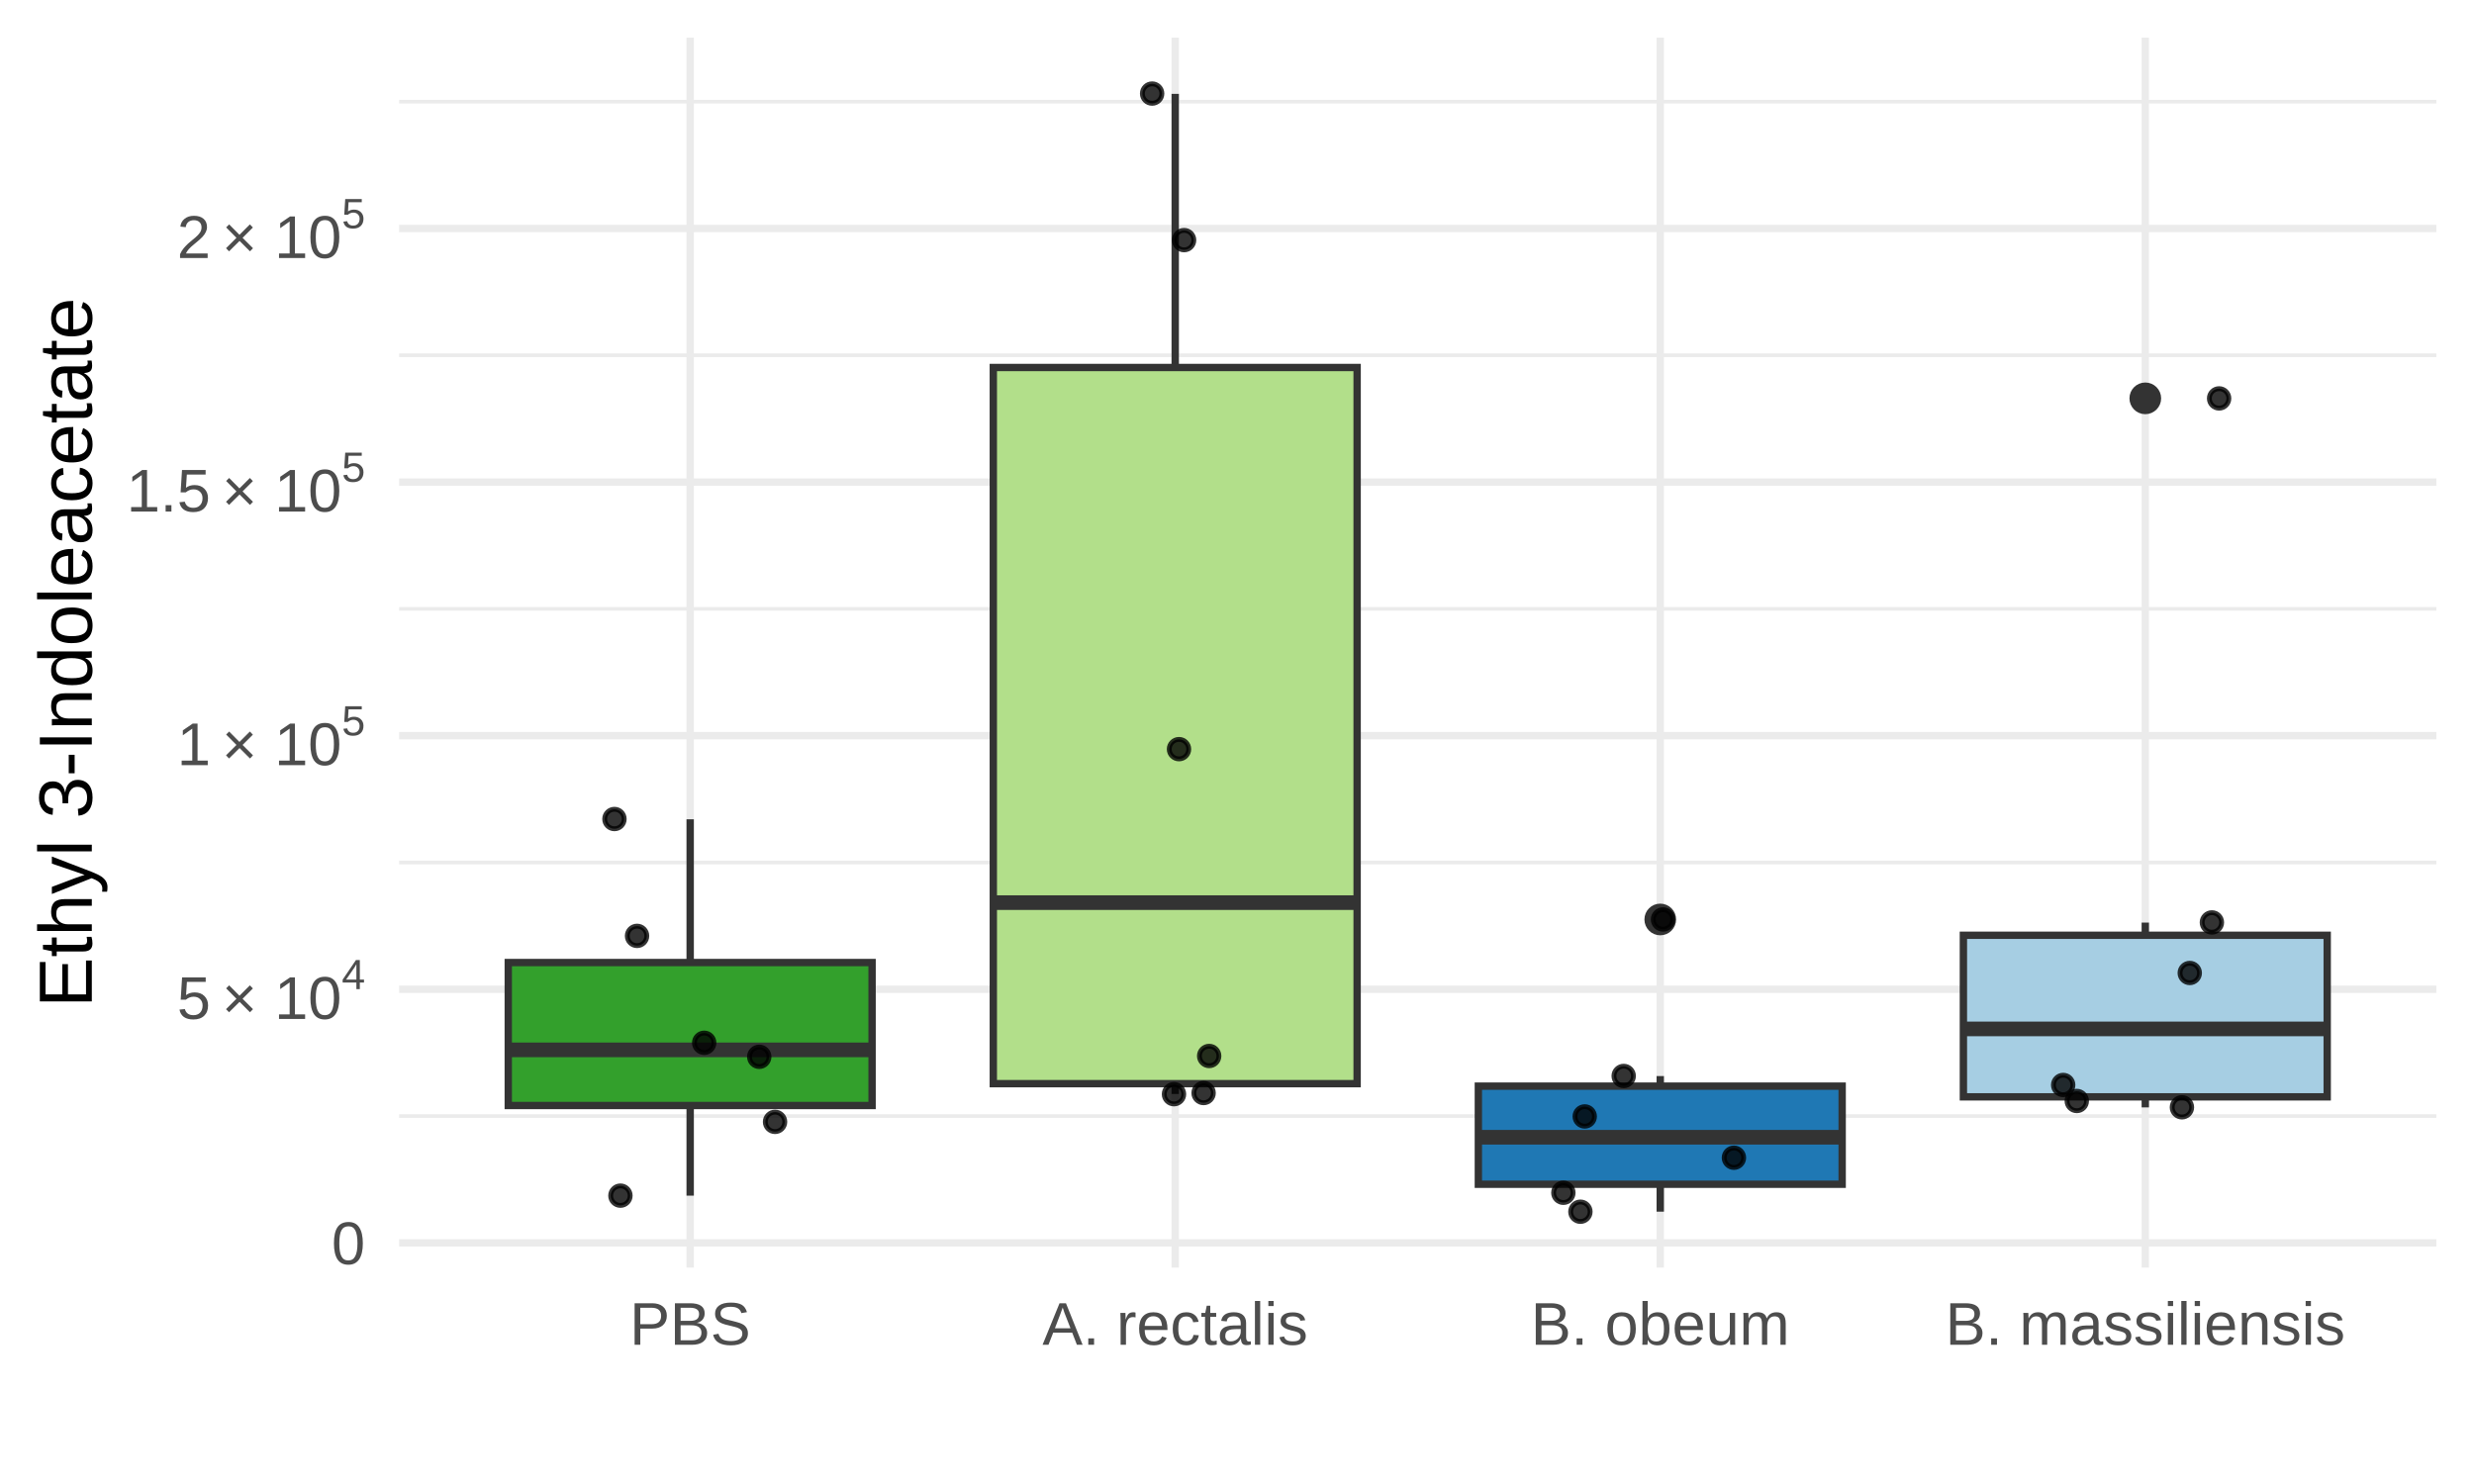
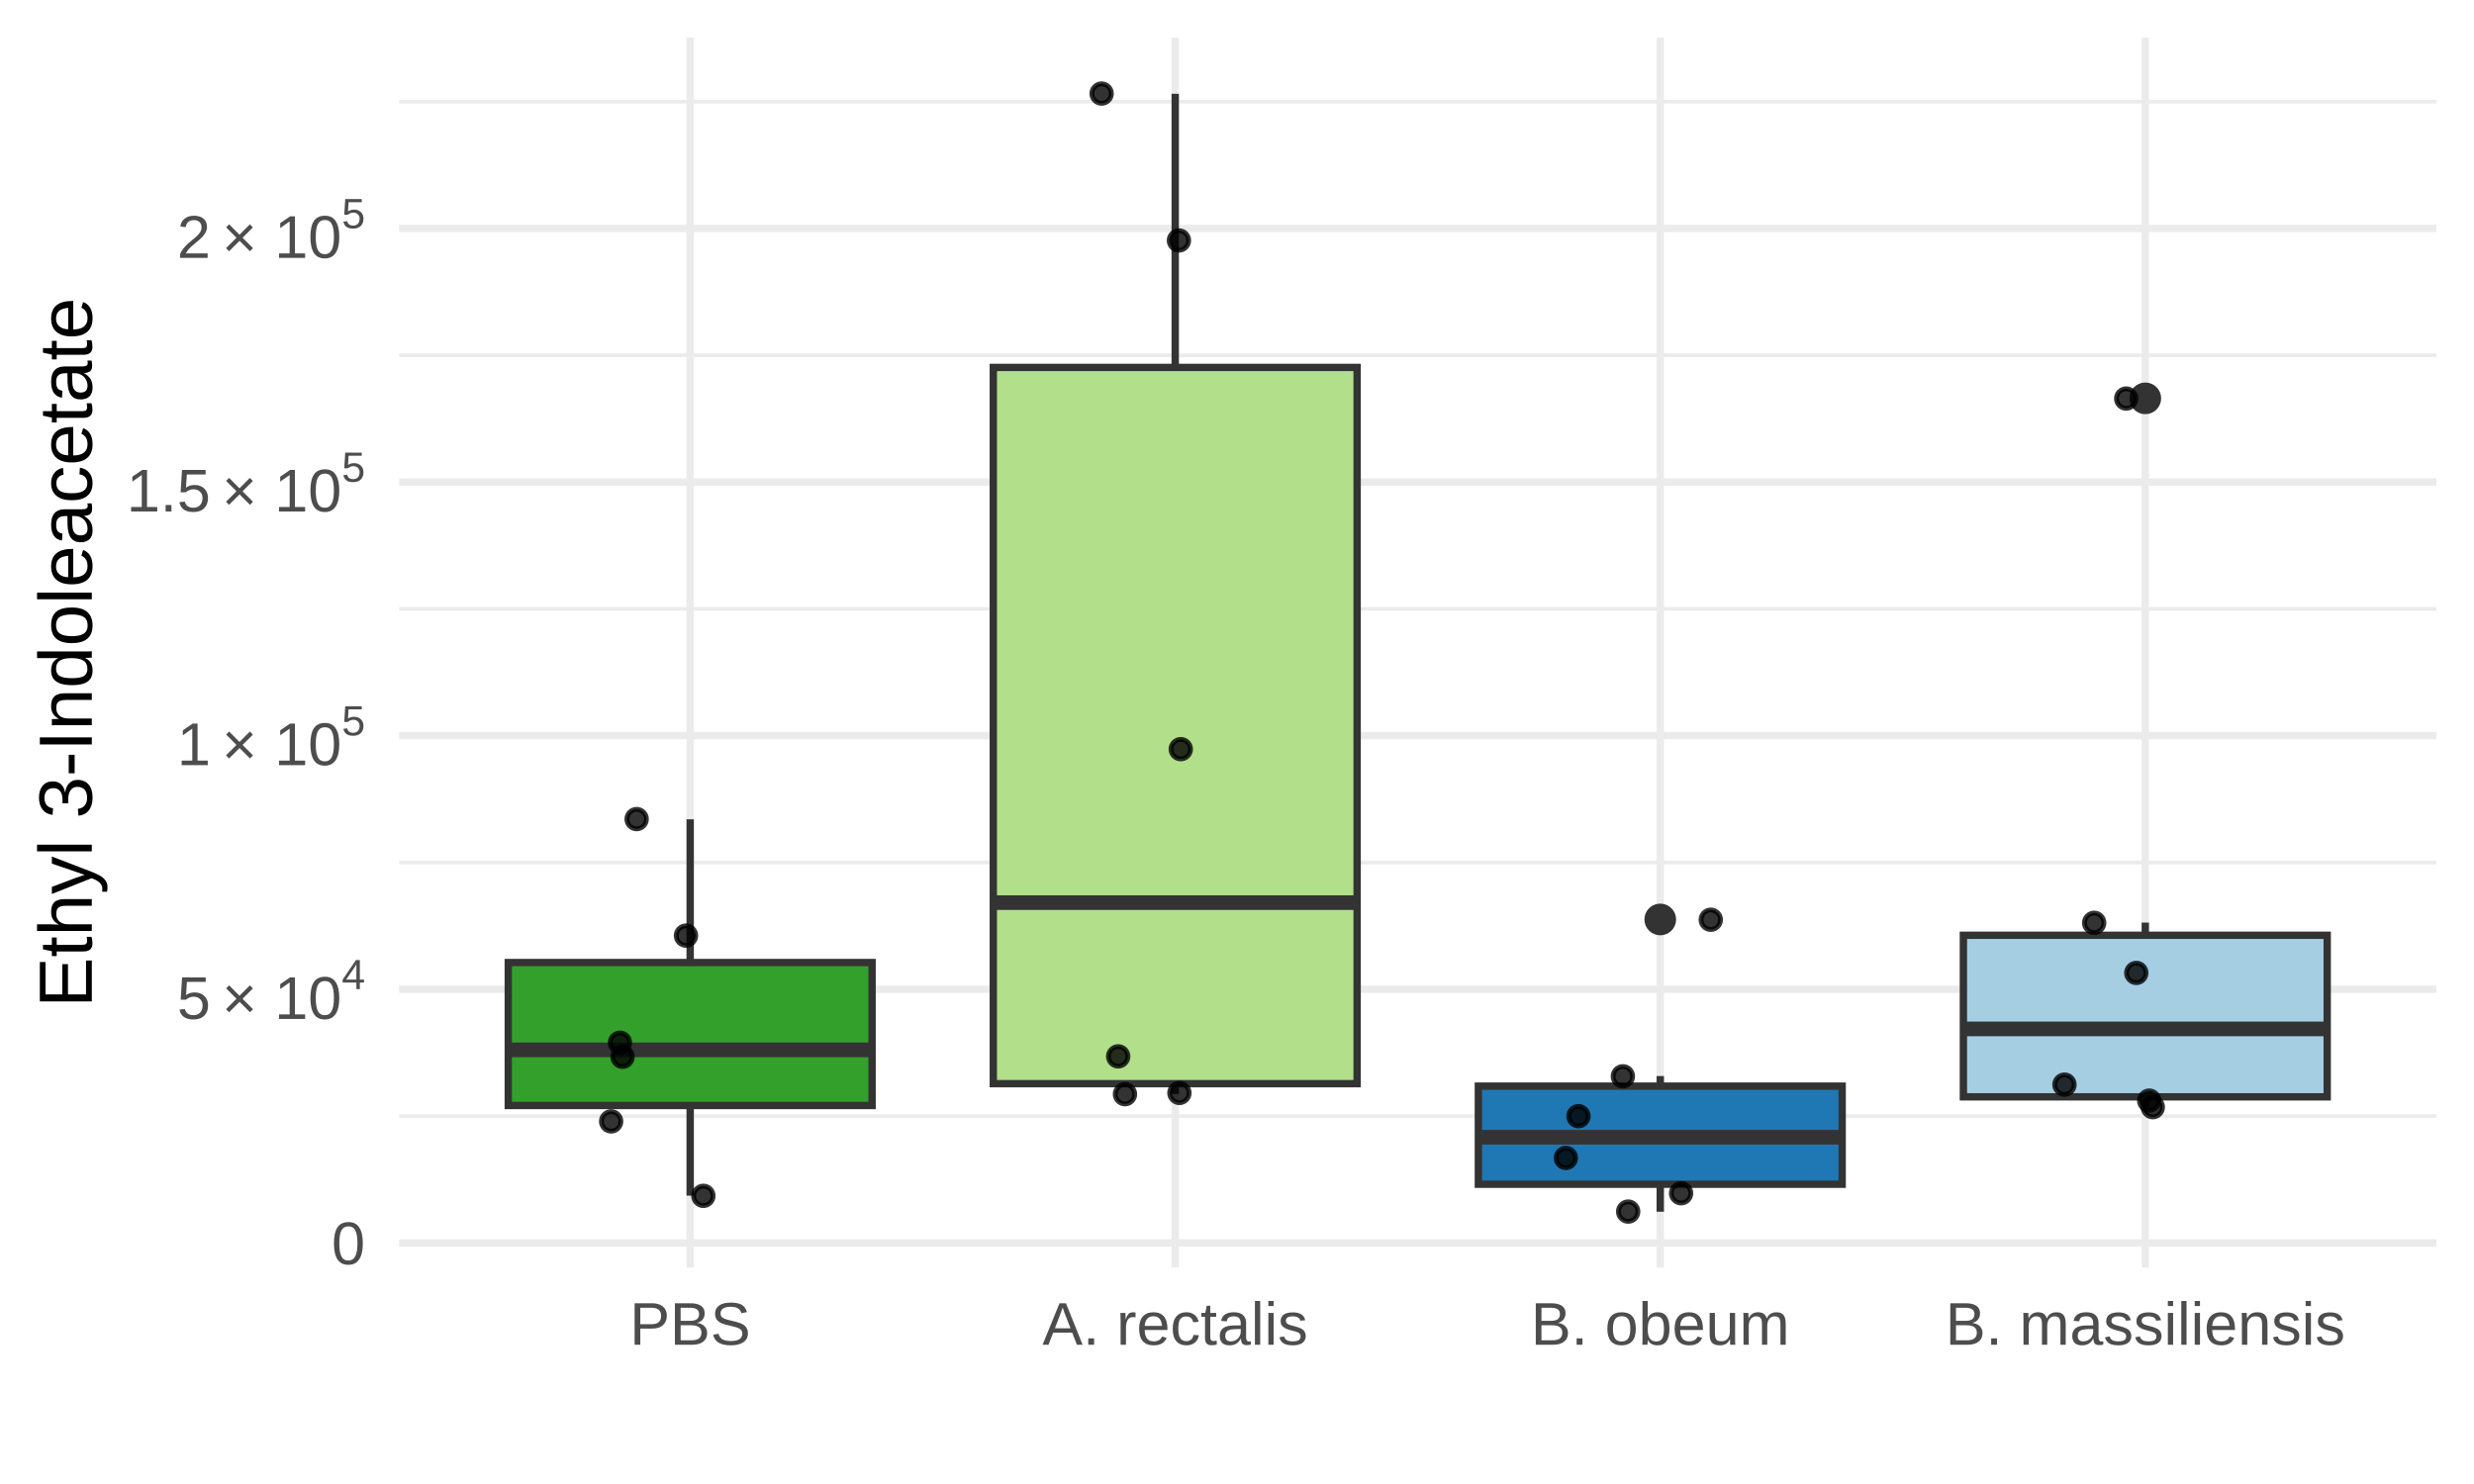
<svg xmlns="http://www.w3.org/2000/svg" class="svglite" width="360.00pt" height="216.00pt" viewBox="0 0 360.00 216.00">
  <defs>
    <style type="text/css">
    .svglite line, .svglite polyline, .svglite polygon, .svglite path, .svglite rect, .svglite circle {
      fill: none;
      stroke: #000000;
      stroke-linecap: round;
      stroke-linejoin: round;
      stroke-miterlimit: 10.00;
    }
    .svglite text {
      white-space: pre;
    }
  </style>
  </defs>
  <rect width="100%" height="100%" style="stroke: none; fill: none;" />
  <defs>
    <clipPath id="cpMC4wMHwzNjAuMDB8MC4wMHwyMTYuMDA=">
      <rect x="0.00" y="0.00" width="360.00" height="216.00" />
    </clipPath>
  </defs>
  <g clip-path="url(#cpMC4wMHwzNjAuMDB8MC4wMHwyMTYuMDA=)">
</g>
  <defs>
    <clipPath id="cpNTguMDh8MzU0LjUyfDUuNDh8MTg0LjUw">
      <rect x="58.08" y="5.48" width="296.44" height="179.02" />
    </clipPath>
  </defs>
  <g clip-path="url(#cpNTguMDh8MzU0LjUyfDUuNDh8MTg0LjUw)">
    <polyline points="58.08,162.45 354.52,162.45 " style="stroke-width: 0.53; stroke: #EBEBEB; stroke-linecap: butt;" />
    <polyline points="58.08,125.54 354.52,125.54 " style="stroke-width: 0.53; stroke: #EBEBEB; stroke-linecap: butt;" />
    <polyline points="58.08,88.62 354.52,88.62 " style="stroke-width: 0.53; stroke: #EBEBEB; stroke-linecap: butt;" />
    <polyline points="58.08,51.71 354.52,51.71 " style="stroke-width: 0.53; stroke: #EBEBEB; stroke-linecap: butt;" />
    <polyline points="58.08,14.80 354.52,14.80 " style="stroke-width: 0.53; stroke: #EBEBEB; stroke-linecap: butt;" />
-     <polyline points="58.08,180.90 354.52,180.90 " style="stroke-width: 1.07; stroke: #EBEBEB; stroke-linecap: butt;" />
+     <polyline points="58.08,180.91 354.52,180.91 " style="stroke-width: 1.07; stroke: #EBEBEB; stroke-linecap: butt;" />
    <polyline points="58.08,143.99 354.52,143.99 " style="stroke-width: 1.07; stroke: #EBEBEB; stroke-linecap: butt;" />
    <polyline points="58.08,107.08 354.52,107.08 " style="stroke-width: 1.07; stroke: #EBEBEB; stroke-linecap: butt;" />
    <polyline points="58.08,70.17 354.52,70.17 " style="stroke-width: 1.07; stroke: #EBEBEB; stroke-linecap: butt;" />
-     <polyline points="58.08,33.26 354.52,33.26 " style="stroke-width: 1.07; stroke: #EBEBEB; stroke-linecap: butt;" />
+     <polyline points="58.08,33.25 354.52,33.25 " style="stroke-width: 1.07; stroke: #EBEBEB; stroke-linecap: butt;" />
    <polyline points="100.43,184.50 100.43,5.48 " style="stroke-width: 1.07; stroke: #EBEBEB; stroke-linecap: butt;" />
    <polyline points="171.01,184.50 171.01,5.48 " style="stroke-width: 1.07; stroke: #EBEBEB; stroke-linecap: butt;" />
    <polyline points="241.59,184.50 241.59,5.48 " style="stroke-width: 1.07; stroke: #EBEBEB; stroke-linecap: butt;" />
    <polyline points="312.17,184.50 312.17,5.48 " style="stroke-width: 1.07; stroke: #EBEBEB; stroke-linecap: butt;" />
    <line x1="100.43" y1="140.10" x2="100.43" y2="119.25" style="stroke-width: 1.07; stroke: #333333; stroke-linecap: butt;" />
    <line x1="100.43" y1="160.91" x2="100.43" y2="174.03" style="stroke-width: 1.07; stroke: #333333; stroke-linecap: butt;" />
    <polygon points="73.96,140.10 73.96,160.91 126.90,160.91 126.90,140.10 73.96,140.10 " style="stroke-width: 1.07; stroke: #333333; stroke-linecap: butt; stroke-linejoin: miter; fill: #33A02C;" />
    <line x1="73.96" y1="152.81" x2="126.90" y2="152.81" style="stroke-width: 2.13; stroke: #333333; stroke-linecap: butt; stroke-linejoin: miter;" />
-     <line x1="171.01" y1="53.49" x2="171.01" y2="13.66" style="stroke-width: 1.07; stroke: #333333; stroke-linecap: butt;" />
+     <line x1="171.01" y1="53.48" x2="171.01" y2="13.65" style="stroke-width: 1.07; stroke: #333333; stroke-linecap: butt;" />
    <line x1="171.01" y1="157.73" x2="171.01" y2="159.24" style="stroke-width: 1.07; stroke: #333333; stroke-linecap: butt;" />
-     <polygon points="144.54,53.49 144.54,157.73 197.48,157.73 197.48,53.49 144.54,53.49 " style="stroke-width: 1.07; stroke: #333333; stroke-linecap: butt; stroke-linejoin: miter; fill: #B2DF8A;" />
+     <polygon points="144.54,53.48 144.54,157.73 197.48,157.73 197.48,53.48 144.54,53.48 " style="stroke-width: 1.07; stroke: #333333; stroke-linecap: butt; stroke-linejoin: miter; fill: #B2DF8A;" />
    <line x1="144.54" y1="131.38" x2="197.48" y2="131.38" style="stroke-width: 2.13; stroke: #333333; stroke-linecap: butt; stroke-linejoin: miter;" />
    <circle cx="241.59" cy="133.83" r="1.95" style="stroke-width: 0.71; stroke: #333333; fill: #333333;" />
    <line x1="241.59" y1="158.09" x2="241.59" y2="156.62" style="stroke-width: 1.07; stroke: #333333; stroke-linecap: butt;" />
-     <line x1="241.59" y1="172.37" x2="241.59" y2="176.36" style="stroke-width: 1.07; stroke: #333333; stroke-linecap: butt;" />
+     <line x1="241.59" y1="172.37" x2="241.59" y2="176.37" style="stroke-width: 1.07; stroke: #333333; stroke-linecap: butt;" />
    <polygon points="215.12,158.09 215.12,172.37 268.06,172.37 268.06,158.09 215.12,158.09 " style="stroke-width: 1.07; stroke: #333333; stroke-linecap: butt; stroke-linejoin: miter; fill: #1F78B4;" />
    <line x1="215.12" y1="165.53" x2="268.06" y2="165.53" style="stroke-width: 2.13; stroke: #333333; stroke-linecap: butt; stroke-linejoin: miter;" />
    <circle cx="312.17" cy="57.98" r="1.95" style="stroke-width: 0.71; stroke: #333333; fill: #333333;" />
    <line x1="312.17" y1="136.13" x2="312.17" y2="134.28" style="stroke-width: 1.07; stroke: #333333; stroke-linecap: butt;" />
    <line x1="312.17" y1="159.65" x2="312.17" y2="161.18" style="stroke-width: 1.07; stroke: #333333; stroke-linecap: butt;" />
    <polygon points="285.70,136.13 285.70,159.65 338.64,159.65 338.64,136.13 285.70,136.13 " style="stroke-width: 1.07; stroke: #333333; stroke-linecap: butt; stroke-linejoin: miter; fill: #A6CEE3;" />
    <line x1="285.70" y1="149.76" x2="338.64" y2="149.76" style="stroke-width: 2.13; stroke: #333333; stroke-linecap: butt; stroke-linejoin: miter;" />
-     <circle cx="229.97" cy="176.37" r="1.42" style="stroke-width: 0.71; stroke: #000000; stroke-opacity: 0.80; fill: #000000; fill-opacity: 0.80;" />
-     <circle cx="230.60" cy="162.50" r="1.42" style="stroke-width: 0.71; stroke: #000000; stroke-opacity: 0.80; fill: #000000; fill-opacity: 0.80;" />
-     <circle cx="300.22" cy="157.92" r="1.42" style="stroke-width: 0.71; stroke: #000000; stroke-opacity: 0.80; fill: #000000; fill-opacity: 0.80;" />
-     <circle cx="172.30" cy="34.95" r="1.42" style="stroke-width: 0.71; stroke: #000000; stroke-opacity: 0.80; fill: #000000; fill-opacity: 0.80;" />
-     <circle cx="171.56" cy="109.04" r="1.42" style="stroke-width: 0.71; stroke: #000000; stroke-opacity: 0.80; fill: #000000; fill-opacity: 0.80;" />
-     <circle cx="112.78" cy="163.29" r="1.42" style="stroke-width: 0.71; stroke: #000000; stroke-opacity: 0.80; fill: #000000; fill-opacity: 0.80;" />
-     <circle cx="90.28" cy="174.03" r="1.42" style="stroke-width: 0.71; stroke: #000000; stroke-opacity: 0.80; fill: #000000; fill-opacity: 0.80;" />
-     <circle cx="302.20" cy="160.25" r="1.42" style="stroke-width: 0.71; stroke: #000000; stroke-opacity: 0.80; fill: #000000; fill-opacity: 0.80;" />
-     <circle cx="227.49" cy="173.61" r="1.42" style="stroke-width: 0.71; stroke: #000000; stroke-opacity: 0.80; fill: #000000; fill-opacity: 0.80;" />
-     <circle cx="241.99" cy="133.83" r="1.42" style="stroke-width: 0.71; stroke: #000000; stroke-opacity: 0.80; fill: #000000; fill-opacity: 0.80;" />
-     <circle cx="322.91" cy="57.99" r="1.42" style="stroke-width: 0.71; stroke: #000000; stroke-opacity: 0.80; fill: #000000; fill-opacity: 0.80;" />
-     <circle cx="170.83" cy="159.26" r="1.42" style="stroke-width: 0.71; stroke: #000000; stroke-opacity: 0.80; fill: #000000; fill-opacity: 0.80;" />
-     <circle cx="167.65" cy="13.62" r="1.42" style="stroke-width: 0.71; stroke: #000000; stroke-opacity: 0.80; fill: #000000; fill-opacity: 0.80;" />
-     <circle cx="89.41" cy="119.21" r="1.42" style="stroke-width: 0.71; stroke: #000000; stroke-opacity: 0.80; fill: #000000; fill-opacity: 0.80;" />
-     <circle cx="110.48" cy="153.82" r="1.42" style="stroke-width: 0.71; stroke: #000000; stroke-opacity: 0.80; fill: #000000; fill-opacity: 0.80;" />
-     <circle cx="321.86" cy="134.26" r="1.42" style="stroke-width: 0.71; stroke: #000000; stroke-opacity: 0.80; fill: #000000; fill-opacity: 0.80;" />
-     <circle cx="252.31" cy="168.51" r="1.42" style="stroke-width: 0.71; stroke: #000000; stroke-opacity: 0.80; fill: #000000; fill-opacity: 0.80;" />
-     <circle cx="236.27" cy="156.61" r="1.42" style="stroke-width: 0.71; stroke: #000000; stroke-opacity: 0.80; fill: #000000; fill-opacity: 0.80;" />
-     <circle cx="318.64" cy="141.62" r="1.42" style="stroke-width: 0.71; stroke: #000000; stroke-opacity: 0.80; fill: #000000; fill-opacity: 0.80;" />
-     <circle cx="175.14" cy="159.09" r="1.42" style="stroke-width: 0.71; stroke: #000000; stroke-opacity: 0.80; fill: #000000; fill-opacity: 0.80;" />
-     <circle cx="175.95" cy="153.70" r="1.42" style="stroke-width: 0.71; stroke: #000000; stroke-opacity: 0.80; fill: #000000; fill-opacity: 0.80;" />
-     <circle cx="92.70" cy="136.22" r="1.42" style="stroke-width: 0.71; stroke: #000000; stroke-opacity: 0.80; fill: #000000; fill-opacity: 0.80;" />
-     <circle cx="102.47" cy="151.78" r="1.42" style="stroke-width: 0.71; stroke: #000000; stroke-opacity: 0.80; fill: #000000; fill-opacity: 0.80;" />
-     <circle cx="317.50" cy="161.17" r="1.42" style="stroke-width: 0.71; stroke: #000000; stroke-opacity: 0.80; fill: #000000; fill-opacity: 0.80;" />
+     <circle cx="236.92" cy="176.35" r="1.42" style="stroke-width: 0.71; stroke: #000000; stroke-opacity: 0.80; fill: #000000; fill-opacity: 0.80;" />
+     <circle cx="229.69" cy="162.46" r="1.42" style="stroke-width: 0.71; stroke: #000000; stroke-opacity: 0.80; fill: #000000; fill-opacity: 0.80;" />
+     <circle cx="300.41" cy="157.87" r="1.42" style="stroke-width: 0.71; stroke: #000000; stroke-opacity: 0.80; fill: #000000; fill-opacity: 0.80;" />
+     <circle cx="171.55" cy="35.00" r="1.42" style="stroke-width: 0.71; stroke: #000000; stroke-opacity: 0.80; fill: #000000; fill-opacity: 0.80;" />
+     <circle cx="171.82" cy="109.04" r="1.42" style="stroke-width: 0.71; stroke: #000000; stroke-opacity: 0.80; fill: #000000; fill-opacity: 0.80;" />
+     <circle cx="88.93" cy="163.22" r="1.42" style="stroke-width: 0.71; stroke: #000000; stroke-opacity: 0.80; fill: #000000; fill-opacity: 0.80;" />
+     <circle cx="102.35" cy="174.06" r="1.42" style="stroke-width: 0.71; stroke: #000000; stroke-opacity: 0.80; fill: #000000; fill-opacity: 0.80;" />
+     <circle cx="312.74" cy="160.20" r="1.42" style="stroke-width: 0.71; stroke: #000000; stroke-opacity: 0.80; fill: #000000; fill-opacity: 0.80;" />
+     <circle cx="244.62" cy="173.68" r="1.42" style="stroke-width: 0.71; stroke: #000000; stroke-opacity: 0.80; fill: #000000; fill-opacity: 0.80;" />
+     <circle cx="248.94" cy="133.87" r="1.42" style="stroke-width: 0.71; stroke: #000000; stroke-opacity: 0.80; fill: #000000; fill-opacity: 0.80;" />
+     <circle cx="309.39" cy="58.01" r="1.42" style="stroke-width: 0.71; stroke: #000000; stroke-opacity: 0.80; fill: #000000; fill-opacity: 0.80;" />
+     <circle cx="163.70" cy="159.26" r="1.42" style="stroke-width: 0.71; stroke: #000000; stroke-opacity: 0.80; fill: #000000; fill-opacity: 0.80;" />
+     <circle cx="160.30" cy="13.62" r="1.42" style="stroke-width: 0.71; stroke: #000000; stroke-opacity: 0.80; fill: #000000; fill-opacity: 0.80;" />
+     <circle cx="92.64" cy="119.22" r="1.42" style="stroke-width: 0.71; stroke: #000000; stroke-opacity: 0.80; fill: #000000; fill-opacity: 0.80;" />
+     <circle cx="90.59" cy="153.82" r="1.42" style="stroke-width: 0.71; stroke: #000000; stroke-opacity: 0.80; fill: #000000; fill-opacity: 0.80;" />
+     <circle cx="304.73" cy="134.32" r="1.42" style="stroke-width: 0.71; stroke: #000000; stroke-opacity: 0.80; fill: #000000; fill-opacity: 0.80;" />
+     <circle cx="227.85" cy="168.54" r="1.42" style="stroke-width: 0.71; stroke: #000000; stroke-opacity: 0.80; fill: #000000; fill-opacity: 0.80;" />
+     <circle cx="236.15" cy="156.66" r="1.42" style="stroke-width: 0.71; stroke: #000000; stroke-opacity: 0.80; fill: #000000; fill-opacity: 0.80;" />
+     <circle cx="310.86" cy="141.61" r="1.42" style="stroke-width: 0.71; stroke: #000000; stroke-opacity: 0.80; fill: #000000; fill-opacity: 0.80;" />
+     <circle cx="171.62" cy="159.08" r="1.42" style="stroke-width: 0.71; stroke: #000000; stroke-opacity: 0.80; fill: #000000; fill-opacity: 0.80;" />
+     <circle cx="162.71" cy="153.76" r="1.42" style="stroke-width: 0.71; stroke: #000000; stroke-opacity: 0.80; fill: #000000; fill-opacity: 0.80;" />
+     <circle cx="99.82" cy="136.18" r="1.42" style="stroke-width: 0.71; stroke: #000000; stroke-opacity: 0.80; fill: #000000; fill-opacity: 0.80;" />
+     <circle cx="90.21" cy="151.77" r="1.42" style="stroke-width: 0.71; stroke: #000000; stroke-opacity: 0.80; fill: #000000; fill-opacity: 0.80;" />
+     <circle cx="313.26" cy="161.15" r="1.42" style="stroke-width: 0.71; stroke: #000000; stroke-opacity: 0.80; fill: #000000; fill-opacity: 0.80;" />
  </g>
  <g clip-path="url(#cpMC4wMHwzNjAuMDB8MC4wMHwyMTYuMDA=)">
-     <text x="48.25" y="184.01" style="font-size: 8.80px;fill: #4D4D4D; font-family: &quot;Arial&quot;;" textLength="4.90px" lengthAdjust="spacingAndGlyphs">0</text>
+     <text x="48.25" y="184.02" style="font-size: 8.80px;fill: #4D4D4D; font-family: &quot;Arial&quot;;" textLength="4.90px" lengthAdjust="spacingAndGlyphs">0</text>
    <text x="25.76" y="148.31" style="font-size: 8.80px;fill: #4D4D4D; font-family: &quot;Arial&quot;;" textLength="4.90px" lengthAdjust="spacingAndGlyphs">5</text>
    <text x="32.28" y="148.31" style="font-size: 8.80px;fill: #4D4D4D; font-family: &quot;Arial&quot;;" textLength="6.02px" lengthAdjust="spacingAndGlyphs">×</text>
    <text x="39.93" y="148.31" style="font-size: 8.80px;fill: #4D4D4D; font-family: &quot;Arial&quot;;" textLength="9.79px" lengthAdjust="spacingAndGlyphs">10</text>
    <text x="49.72" y="143.97" style="font-size: 6.16px;fill: #4D4D4D; font-family: &quot;Arial&quot;;" textLength="3.43px" lengthAdjust="spacingAndGlyphs">4</text>
    <text x="25.76" y="111.37" style="font-size: 8.80px;fill: #4D4D4D; font-family: &quot;Arial&quot;;" textLength="4.90px" lengthAdjust="spacingAndGlyphs">1</text>
    <text x="32.28" y="111.37" style="font-size: 8.80px;fill: #4D4D4D; font-family: &quot;Arial&quot;;" textLength="6.02px" lengthAdjust="spacingAndGlyphs">×</text>
    <text x="39.93" y="111.37" style="font-size: 8.80px;fill: #4D4D4D; font-family: &quot;Arial&quot;;" textLength="9.79px" lengthAdjust="spacingAndGlyphs">10</text>
    <text x="49.72" y="107.03" style="font-size: 6.16px;fill: #4D4D4D; font-family: &quot;Arial&quot;;" textLength="3.43px" lengthAdjust="spacingAndGlyphs">5</text>
-     <text x="18.41" y="74.46" style="font-size: 8.80px;fill: #4D4D4D; font-family: &quot;Arial&quot;;" textLength="12.24px" lengthAdjust="spacingAndGlyphs">1.5</text>
-     <text x="32.28" y="74.46" style="font-size: 8.80px;fill: #4D4D4D; font-family: &quot;Arial&quot;;" textLength="6.02px" lengthAdjust="spacingAndGlyphs">×</text>
-     <text x="39.93" y="74.46" style="font-size: 8.80px;fill: #4D4D4D; font-family: &quot;Arial&quot;;" textLength="9.79px" lengthAdjust="spacingAndGlyphs">10</text>
+     <text x="18.41" y="74.45" style="font-size: 8.80px;fill: #4D4D4D; font-family: &quot;Arial&quot;;" textLength="12.24px" lengthAdjust="spacingAndGlyphs">1.5</text>
+     <text x="32.28" y="74.45" style="font-size: 8.80px;fill: #4D4D4D; font-family: &quot;Arial&quot;;" textLength="6.02px" lengthAdjust="spacingAndGlyphs">×</text>
+     <text x="39.93" y="74.45" style="font-size: 8.80px;fill: #4D4D4D; font-family: &quot;Arial&quot;;" textLength="9.79px" lengthAdjust="spacingAndGlyphs">10</text>
    <text x="49.72" y="70.12" style="font-size: 6.16px;fill: #4D4D4D; font-family: &quot;Arial&quot;;" textLength="3.43px" lengthAdjust="spacingAndGlyphs">5</text>
-     <text x="25.76" y="37.55" style="font-size: 8.80px;fill: #4D4D4D; font-family: &quot;Arial&quot;;" textLength="4.90px" lengthAdjust="spacingAndGlyphs">2</text>
-     <text x="32.28" y="37.55" style="font-size: 8.80px;fill: #4D4D4D; font-family: &quot;Arial&quot;;" textLength="6.02px" lengthAdjust="spacingAndGlyphs">×</text>
-     <text x="39.93" y="37.55" style="font-size: 8.80px;fill: #4D4D4D; font-family: &quot;Arial&quot;;" textLength="9.79px" lengthAdjust="spacingAndGlyphs">10</text>
+     <text x="25.76" y="37.54" style="font-size: 8.80px;fill: #4D4D4D; font-family: &quot;Arial&quot;;" textLength="4.90px" lengthAdjust="spacingAndGlyphs">2</text>
+     <text x="32.28" y="37.54" style="font-size: 8.80px;fill: #4D4D4D; font-family: &quot;Arial&quot;;" textLength="6.02px" lengthAdjust="spacingAndGlyphs">×</text>
+     <text x="39.93" y="37.54" style="font-size: 8.80px;fill: #4D4D4D; font-family: &quot;Arial&quot;;" textLength="9.79px" lengthAdjust="spacingAndGlyphs">10</text>
    <text x="49.72" y="33.21" style="font-size: 6.16px;fill: #4D4D4D; font-family: &quot;Arial&quot;;" textLength="3.43px" lengthAdjust="spacingAndGlyphs">5</text>
    <text x="100.43" y="195.74" text-anchor="middle" style="font-size: 8.80px;fill: #4D4D4D; font-family: &quot;Arial&quot;;" textLength="17.60px" lengthAdjust="spacingAndGlyphs">PBS</text>
    <text x="171.01" y="195.74" text-anchor="middle" style="font-size: 8.80px;fill: #4D4D4D; font-family: &quot;Arial&quot;;" textLength="38.64px" lengthAdjust="spacingAndGlyphs">A. rectalis</text>
    <text x="241.59" y="195.74" text-anchor="middle" style="font-size: 8.80px;fill: #4D4D4D; font-family: &quot;Arial&quot;;" textLength="37.68px" lengthAdjust="spacingAndGlyphs">B. obeum</text>
    <text x="312.17" y="195.74" text-anchor="middle" style="font-size: 8.80px;fill: #4D4D4D; font-family: &quot;Arial&quot;;" textLength="58.18px" lengthAdjust="spacingAndGlyphs">B. massiliensis</text>
    <text transform="translate(13.36,94.99) rotate(-90)" text-anchor="middle" style="font-size: 11.00px; font-family: &quot;Arial&quot;;" textLength="103.38px" lengthAdjust="spacingAndGlyphs">Ethyl 3-Indoleacetate</text>
  </g>
</svg>
